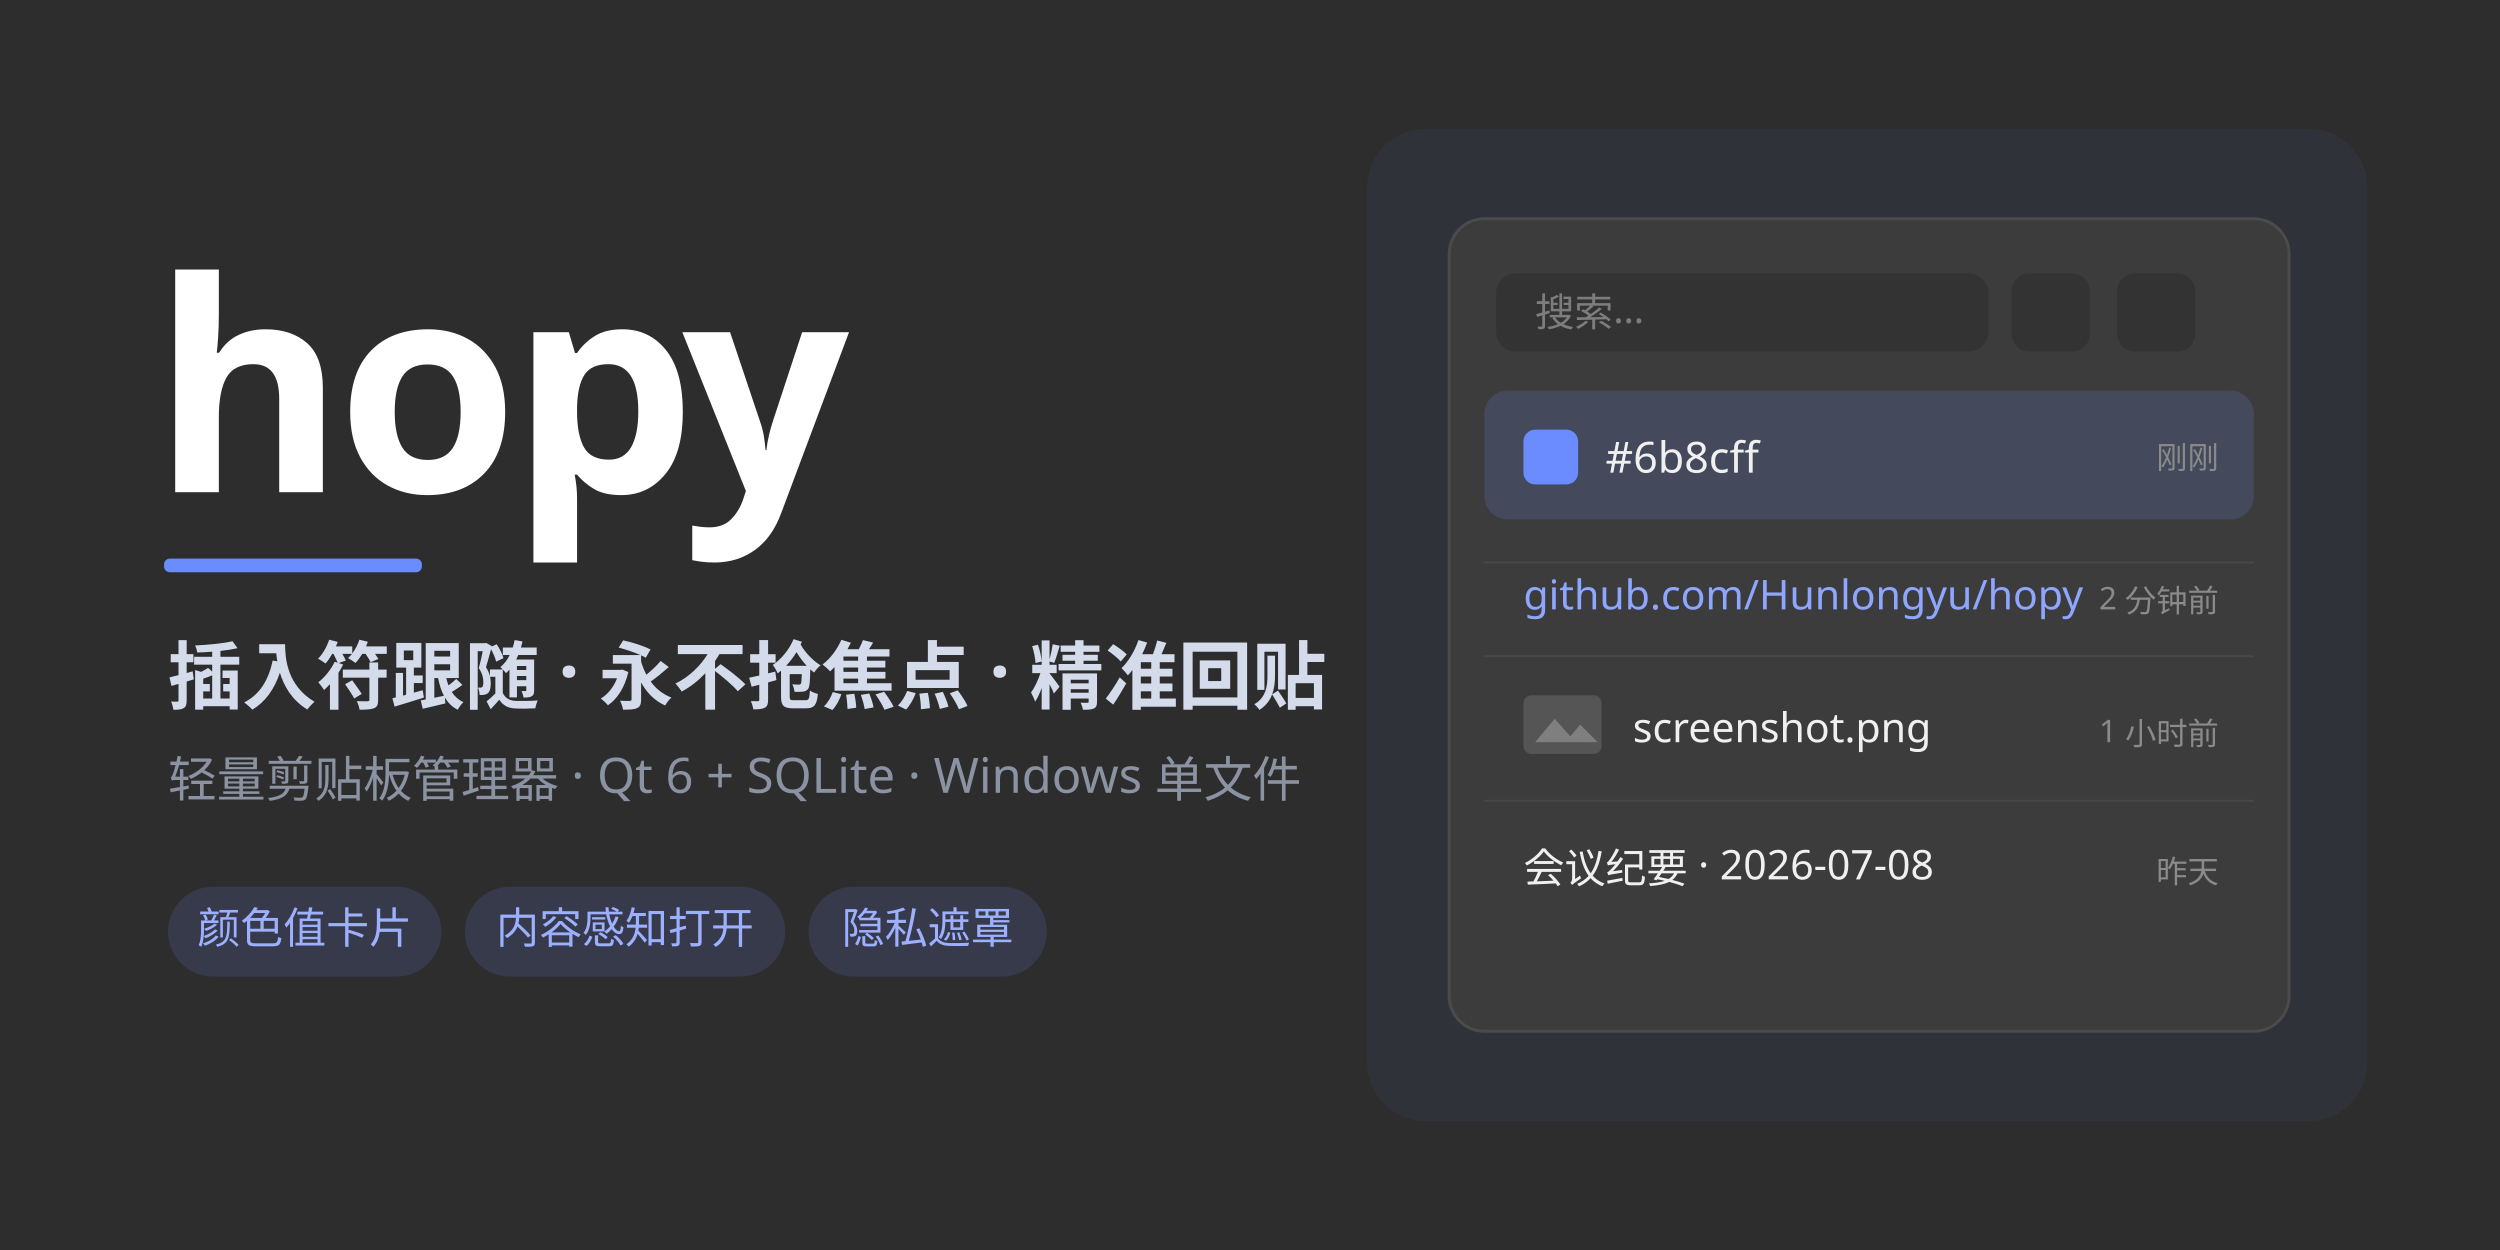
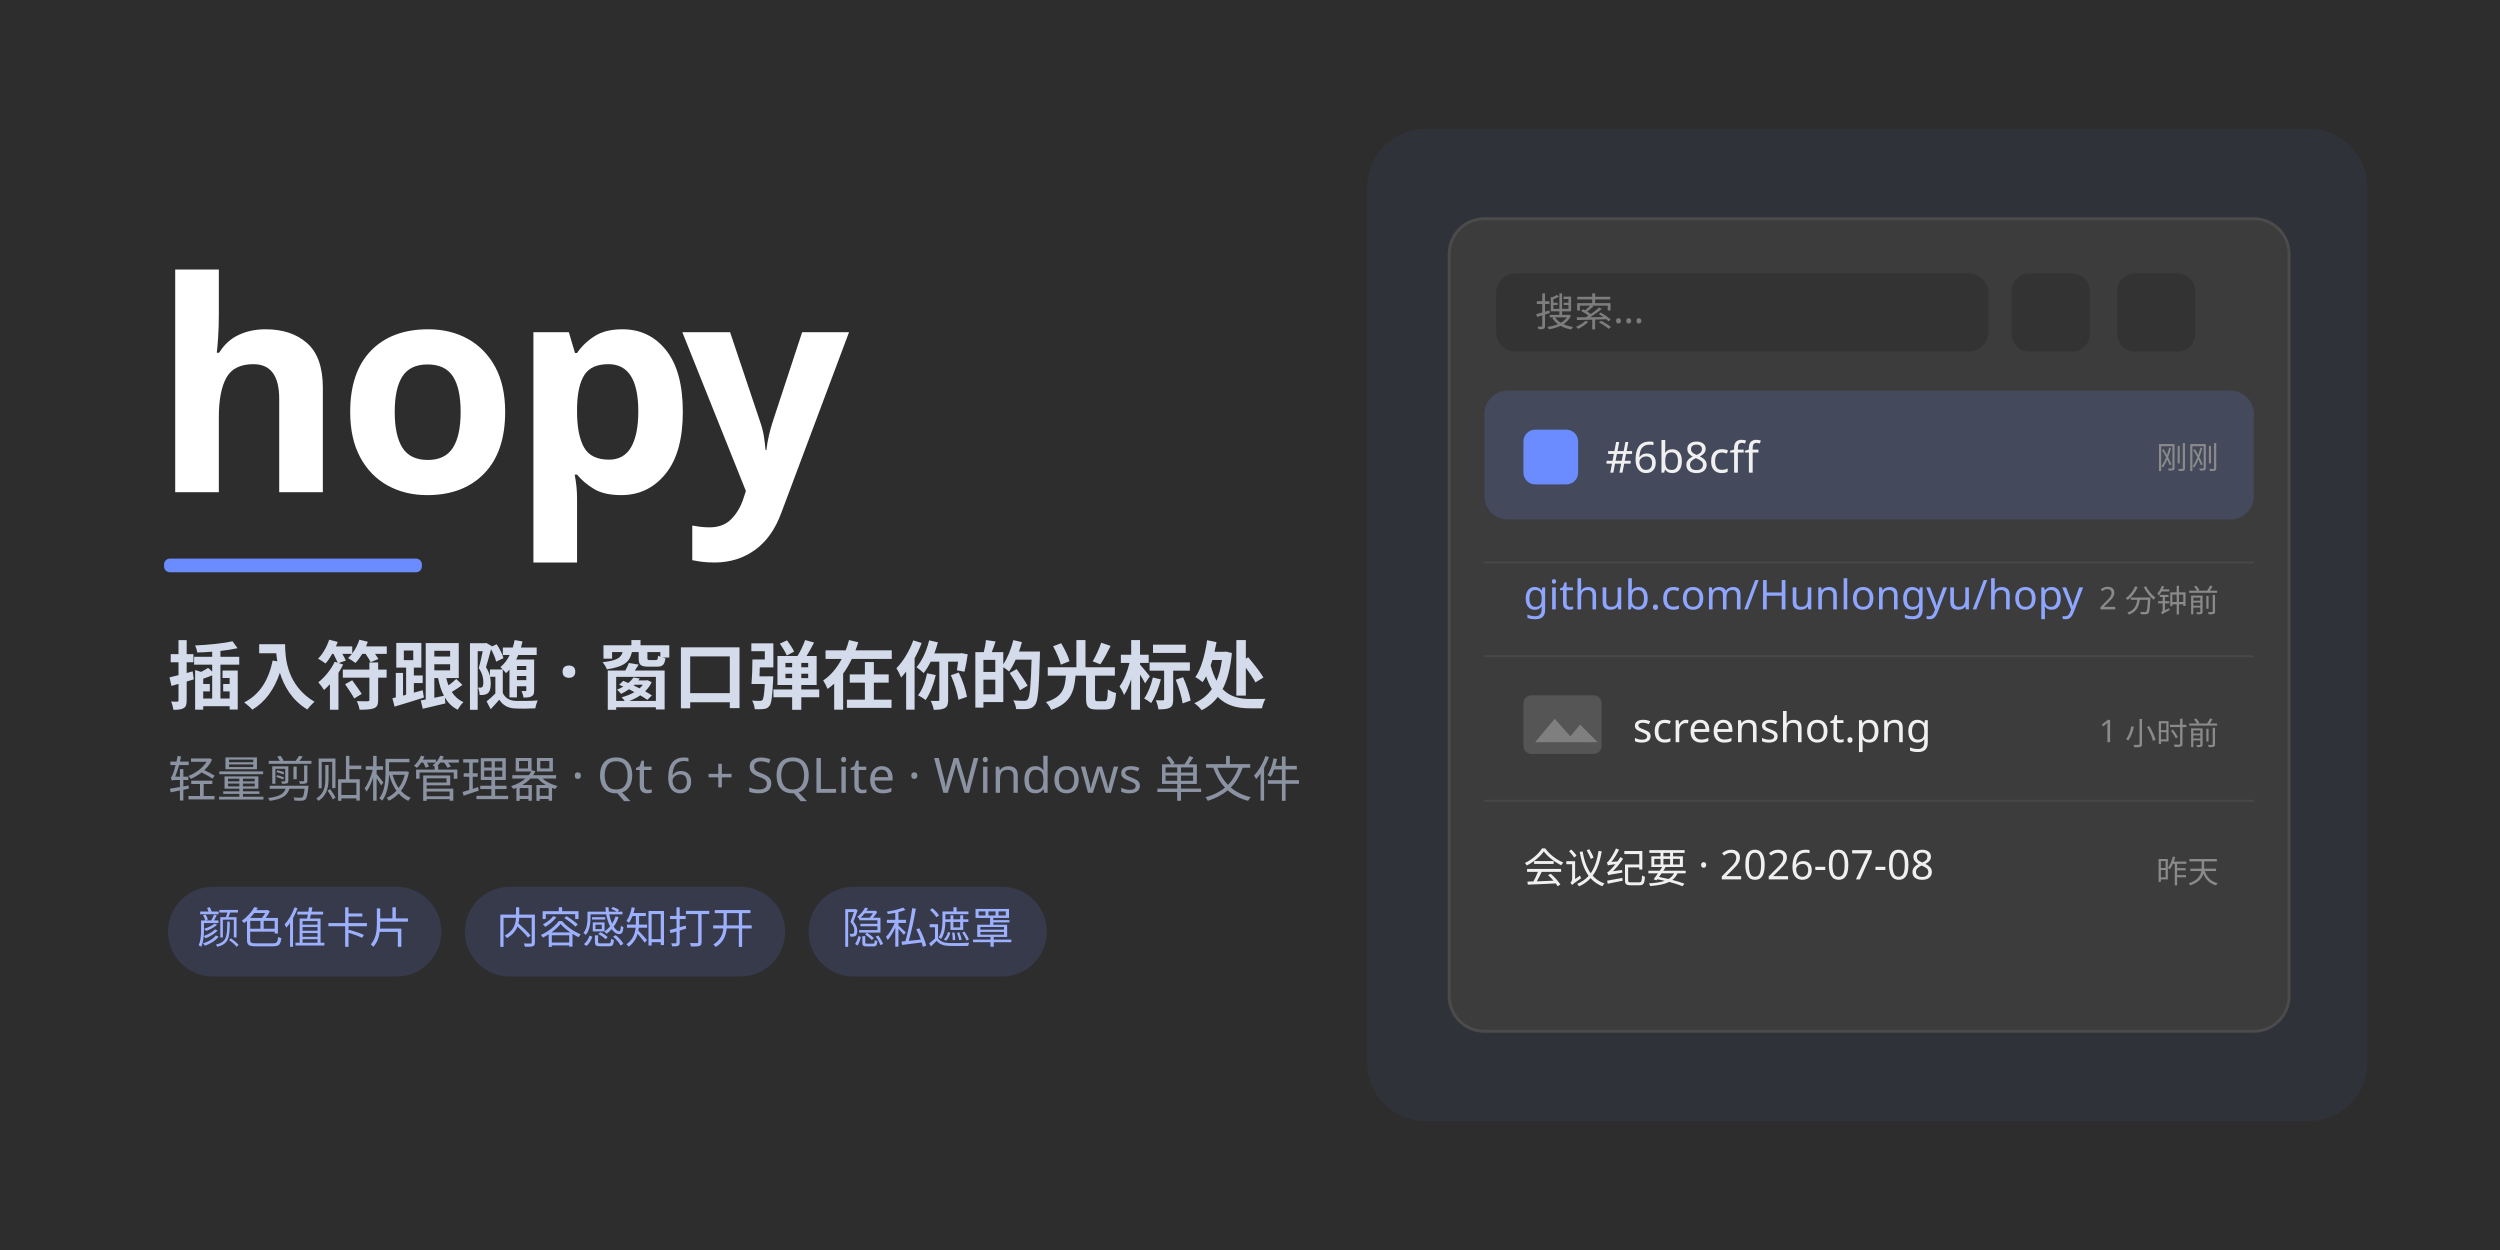
<svg xmlns="http://www.w3.org/2000/svg" width="1280" height="640" viewBox="0 0 1280 640" font-family="'Segoe UI','Microsoft YaHei',sans-serif">
  <rect width="1280" height="640" fill="#2d2d2d" />
  <rect x="700" y="66" width="512" height="508" rx="30" fill="#6b8cff" opacity="0.06" />
  <text x="78" y="252" font-size="150" font-weight="800" fill="#ffffff" letter-spacing="-4">hopy</text>
  <rect x="84" y="286" width="132" height="7" rx="3" fill="#6b8cff" />
-   <text x="86" y="360" font-size="38" font-weight="600" fill="#d4dbea">插入符跟随 · 永不抢焦点 · 精准回贴</text>
+   <text x="86" y="360" font-size="38" font-weight="600" fill="#d4dbea">插入符跟随 · 窗口弹在你的光标处</text>
  <text x="86" y="408" font-size="25" fill="#8b93a3">轻量剪贴板管理器 · Qt 6 + SQLite · Windows 单文件</text>
  <g font-size="22" text-anchor="middle">
    <rect x="86" y="454" width="140" height="46" rx="23" fill="#6b8cff" opacity="0.14" />
    <text x="156" y="483" fill="#9db0ff">颜色值卡片</text>
    <rect x="238" y="454" width="164" height="46" rx="23" fill="#6b8cff" opacity="0.14" />
    <text x="320" y="483" fill="#9db0ff">内容感知打开</text>
    <rect x="414" y="454" width="122" height="46" rx="23" fill="#6b8cff" opacity="0.14" />
    <text x="475" y="483" fill="#9db0ff">隐私遮罩</text>
  </g>
  <g>
    <rect x="742" y="112" width="430" height="416" rx="18" fill="#3c3c3c" stroke="#4b4b4b" stroke-width="1.5" />
    <rect x="766" y="140" width="252" height="40" rx="10" fill="#333333" />
    <text x="786" y="167" font-size="20" fill="#7d7d7d">搜索…</text>
    <rect x="1030" y="140" width="40" height="40" rx="9" fill="#333333" />
    <rect x="1084" y="140" width="40" height="40" rx="9" fill="#333333" />
    <rect x="760" y="200" width="394" height="66" rx="12" fill="#6b8cff" opacity="0.16" />
    <rect x="780" y="220" width="28" height="28" rx="6" fill="#6b8cff" />
    <text x="822" y="242" font-size="22" fill="#f0f0f0">#6b8cff</text>
    <text x="1136" y="240" font-size="16" fill="#8a8a8a" text-anchor="end">刚刚</text>
    <text x="780" y="312" font-size="21" fill="#8ea6ff">github.com/Hunlongyu/hopy</text>
    <text x="1136" y="312" font-size="16" fill="#8a8a8a" text-anchor="end">2 分钟前</text>
    <rect x="780" y="356" width="40" height="30" rx="4" fill="#555555" />
    <path d="M786 380 l10 -12 8 9 5 -6 9 9z" fill="#7f7f7f" />
    <text x="836" y="380" font-size="21" fill="#f0f0f0">screenshot.png</text>
    <text x="1136" y="380" font-size="16" fill="#8a8a8a" text-anchor="end">1 小时前</text>
    <text x="780" y="452" font-size="21" fill="#f0f0f0">会议纪要 · 2026-07-08</text>
    <text x="1136" y="452" font-size="16" fill="#8a8a8a" text-anchor="end">昨天</text>
    <line x1="760" y1="288" x2="1154" y2="288" stroke="#484848" stroke-width="1" />
    <line x1="760" y1="336" x2="1154" y2="336" stroke="#484848" stroke-width="1" />
    <line x1="760" y1="410" x2="1154" y2="410" stroke="#484848" stroke-width="1" />
  </g>
</svg>
